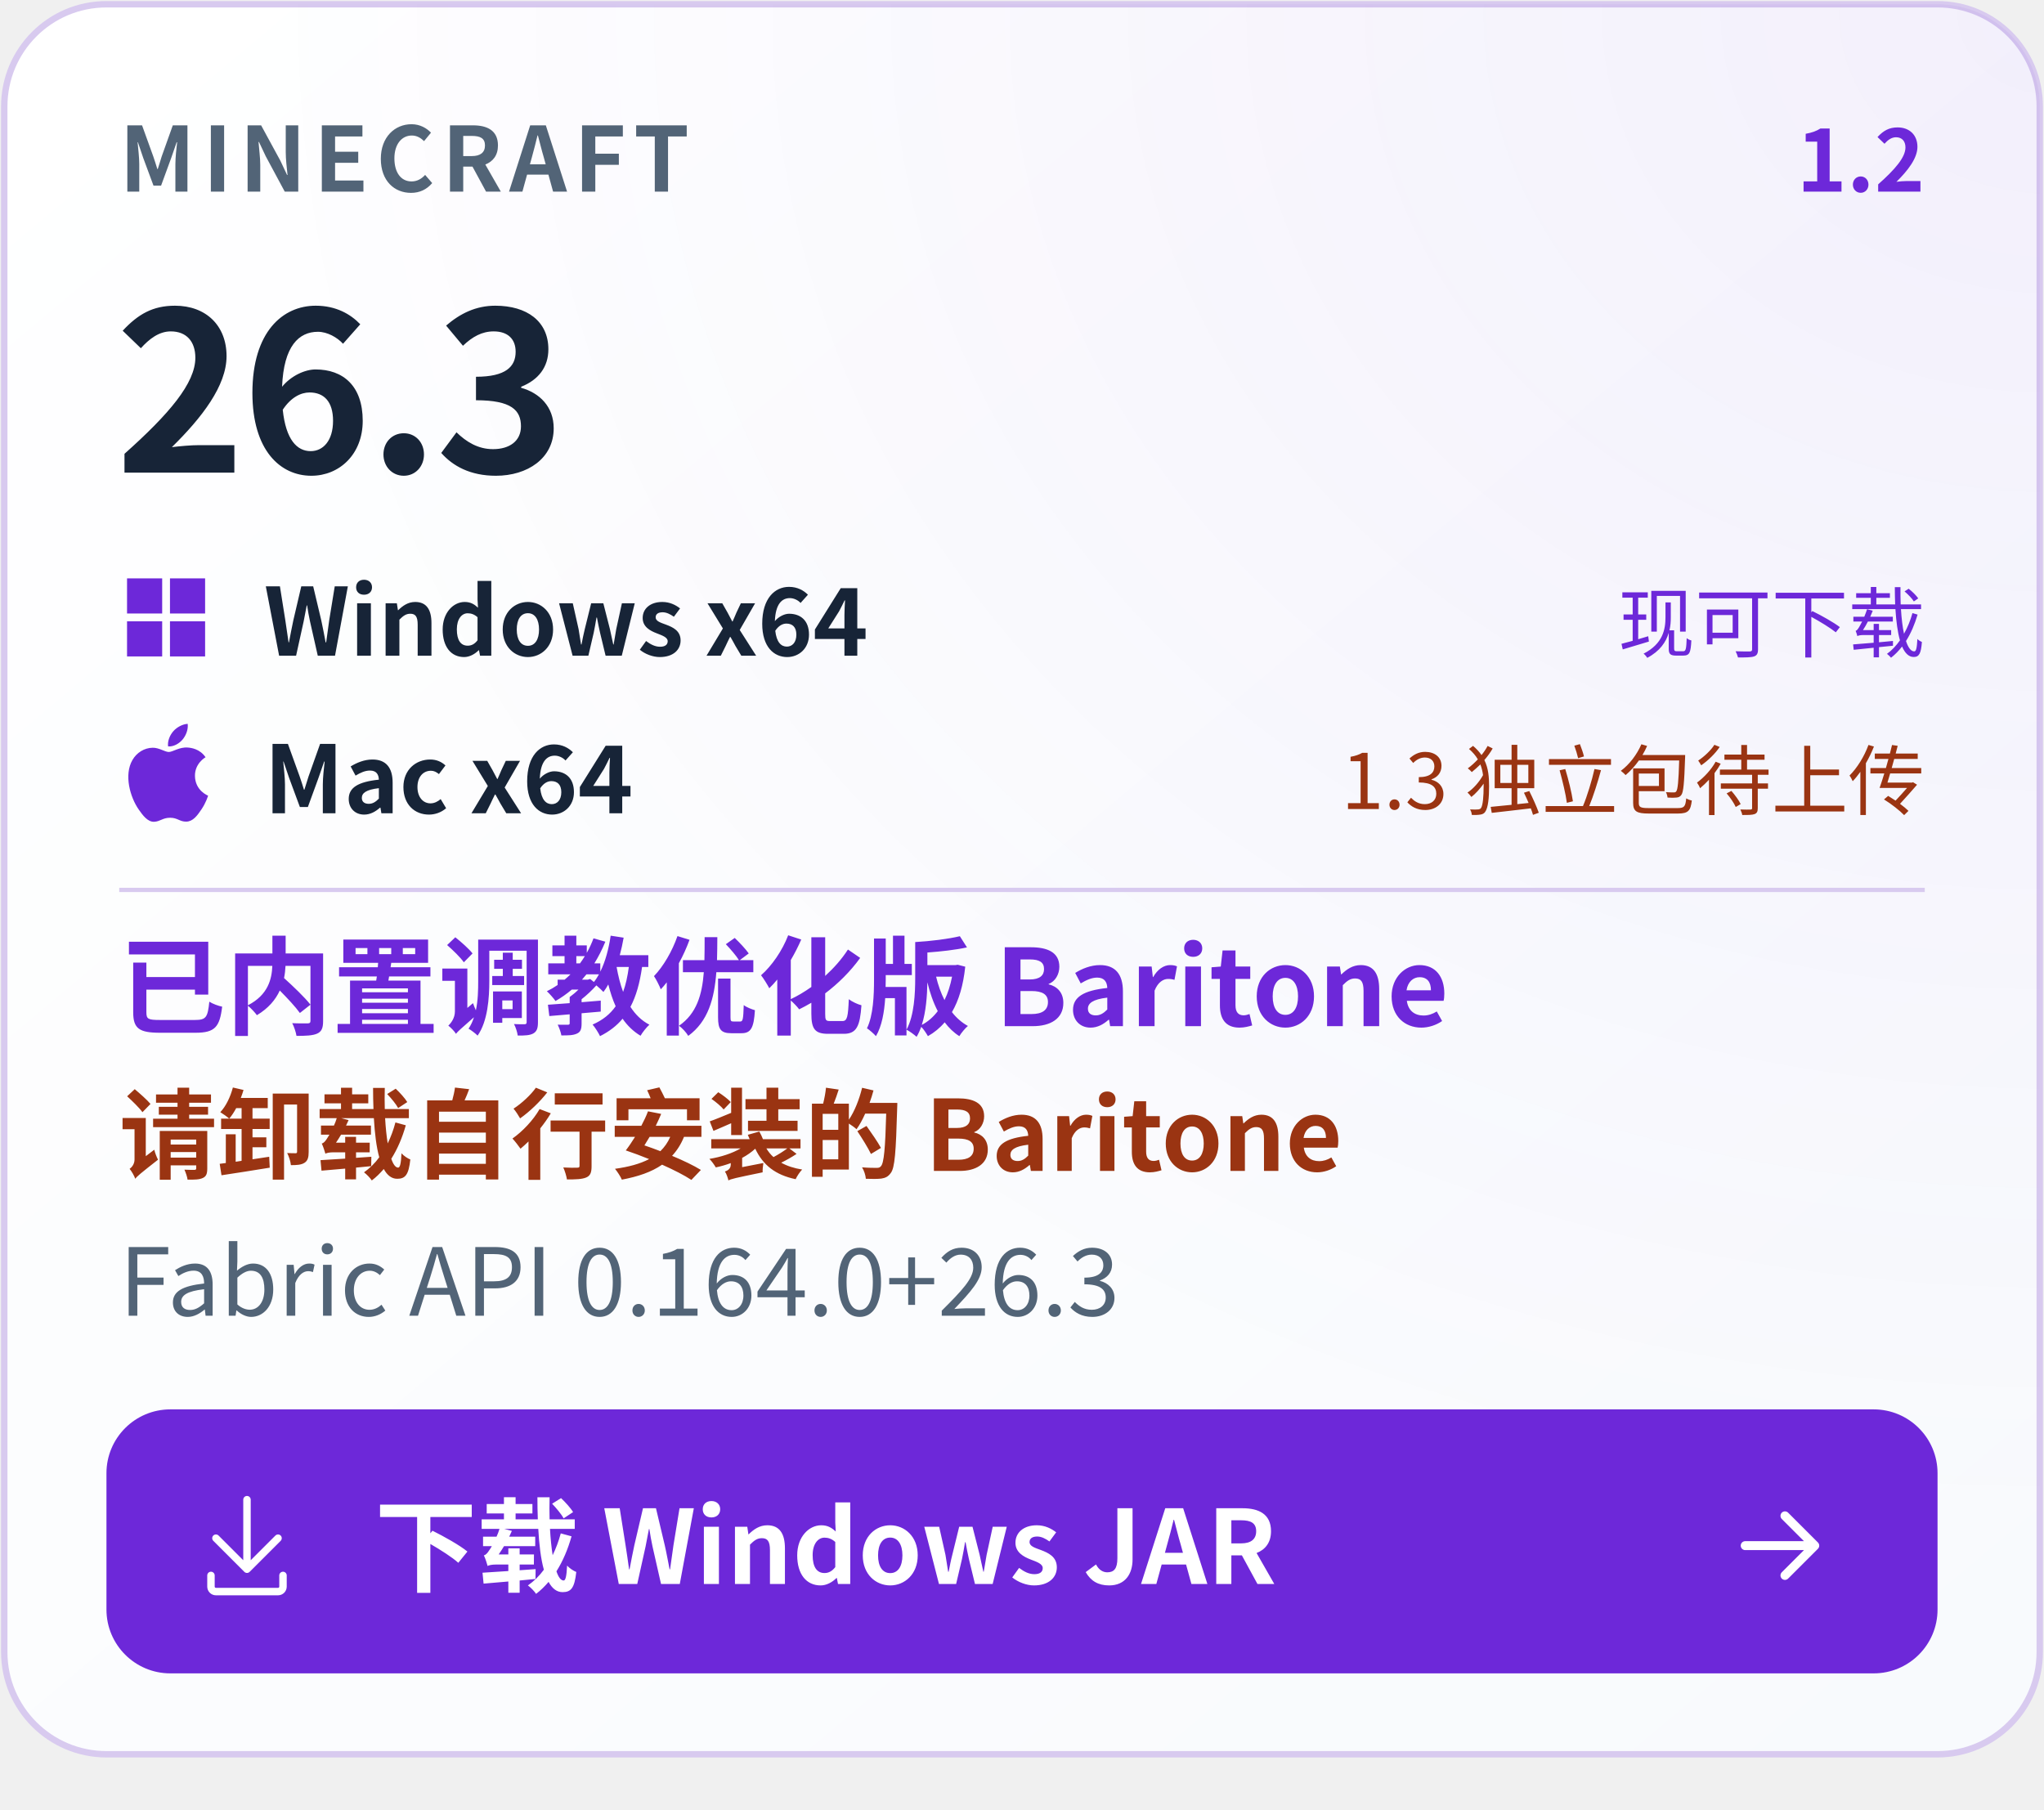
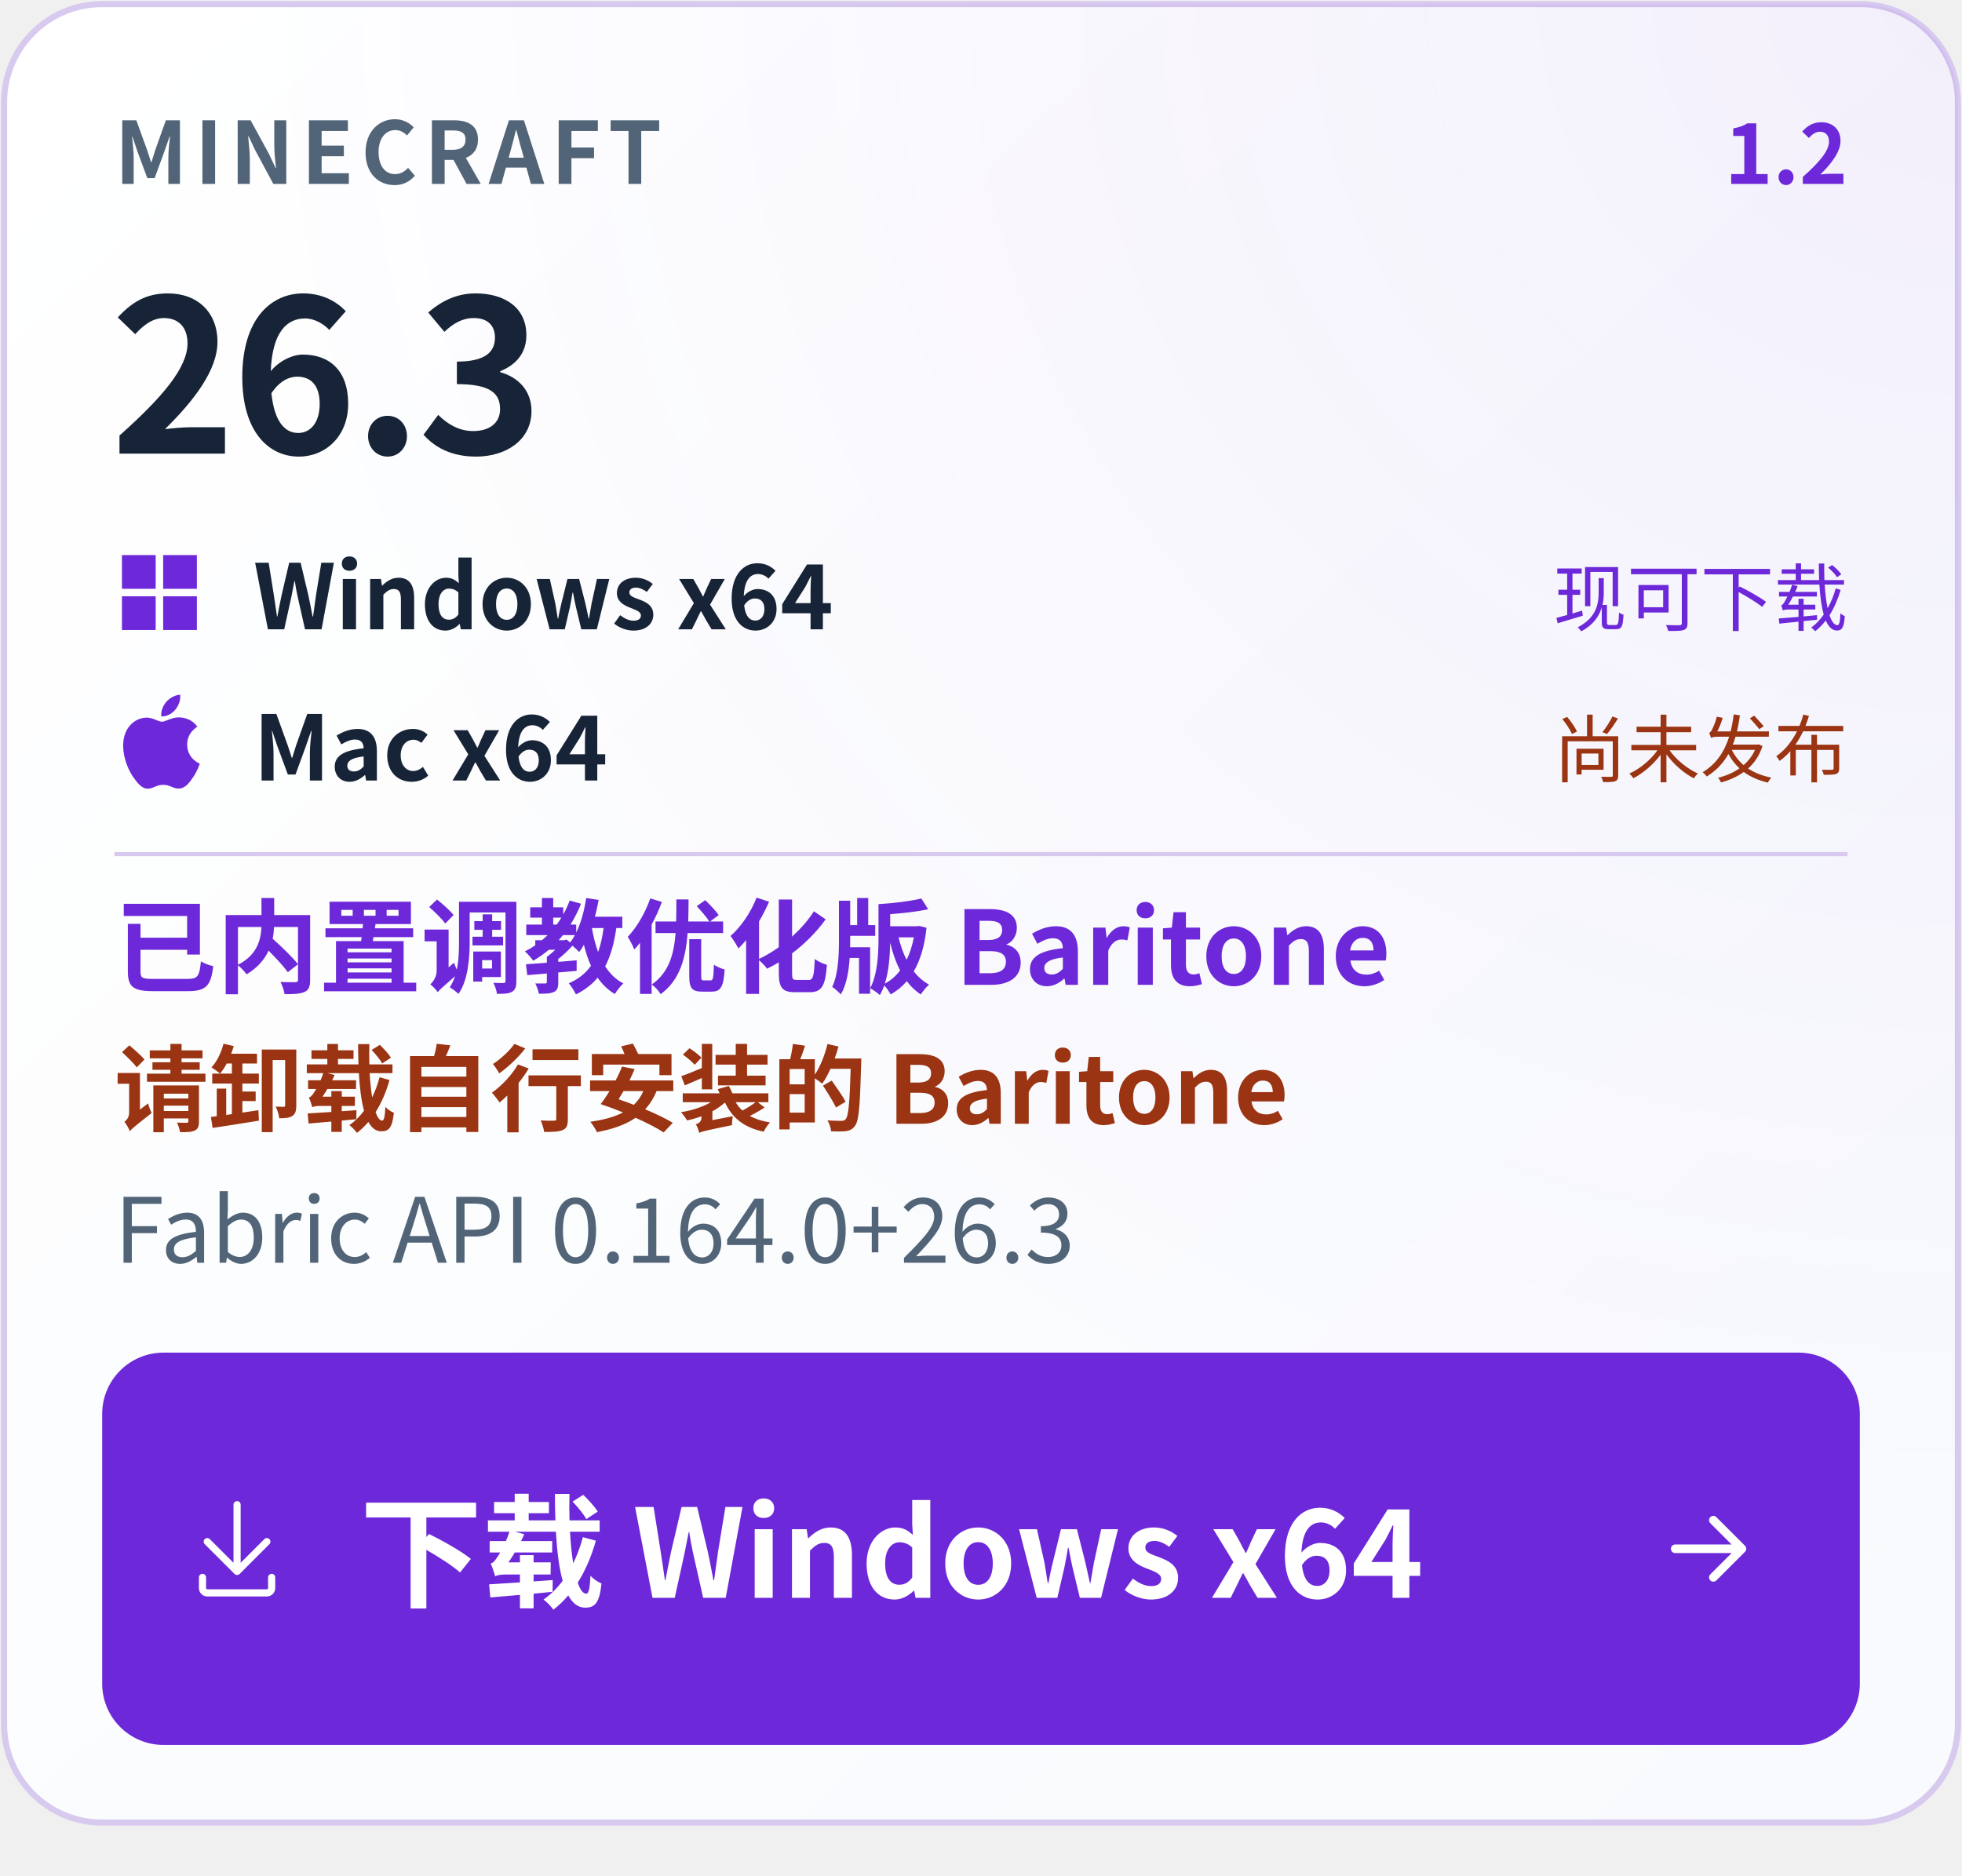
- <svg xmlns="http://www.w3.org/2000/svg" width="480" height="425" viewBox="0 0 480 425" role="img" aria-label="下载 Minecraft 26.3 JAR · 正式版 1.2 · 仅 Windows x64 · Mac x64：1.3 独立包待上传 · 已内置调教优化版 Baritone · 请卸载自行安装的 Baritone">
+ <svg xmlns="http://www.w3.org/2000/svg" width="480" height="459" viewBox="0 0 480 459" role="img" aria-label="下载 Windows x64 · Minecraft 26.3 · 正式版 1.2 · Mac x64（ARM64）：尚未发布 · 已内置调教优化版 Baritone · 请卸载自行安装的 Baritone">
  <defs>
    <linearGradient id="bg" x1="0" y1="0" x2="1" y2="1">
      <stop stop-color="#FFFFFF" />
      <stop offset="1" stop-color="#F8FAFD" />
    </linearGradient>
    <radialGradient id="glow" cx="100%" cy="0%" r="110%">
      <stop stop-color="#6D28D9" stop-opacity=".06" />
      <stop offset=".8" stop-color="#6D28D9" stop-opacity="0" />
    </radialGradient>
  </defs>
  <g font-family="Segoe UI, Microsoft YaHei, Noto Sans CJK SC, PingFang SC, Arial, sans-serif">
-     <rect x="1" y="1" width="478" height="411" rx="24" fill="url(#bg)" stroke="#D8CAEF" stroke-width="1.5" />
-     <rect x="1" y="1" width="478" height="411" rx="24" fill="url(#glow)" />
+     <rect x="1" y="1" width="478" height="445" rx="24" fill="url(#bg)" stroke="#D8CAEF" stroke-width="1.5" />
+     <rect x="1" y="1" width="478" height="445" rx="24" fill="url(#glow)" />
    <text x="28" y="45" font-size="21" fill="#526477" font-weight="600" letter-spacing="1.7">MINECRAFT</text>
    <text x="452" y="45" font-size="20" fill="#6D28D9" font-weight="650" id="release-version" text-anchor="end">1.2</text>
    <text x="27" y="111" font-size="52" fill="#172437" font-weight="700" id="game-version" letter-spacing="-1">26.3</text>
    <g transform="translate(28 134) scale(0.9166667)" fill="#6D28D9">
      <path d="M2 2h9v9H2zm11 0h9v9h-9zM2 13h9v9H2zm11 0h9v9h-9z" />
    </g>
    <text x="62" y="154" font-size="22" font-weight="600" fill="#172437">Windows x64</text>
    <text x="452" y="153" text-anchor="end" font-size="18" fill="#6D28D9">现可下载</text>
    <g transform="translate(28 170) scale(0.9583333)" fill="#6D28D9">
      <path d="M12.152 6.896c-.948 0-2.415-1.078-3.96-1.04-2.04.027-3.91 1.183-4.961 3.014-2.117 3.675-.546 9.103 1.519 12.09 1.013 1.454 2.208 3.09 3.792 3.039 1.52-.065 2.09-.987 3.935-.987 1.831 0 2.35.987 3.96.948 1.637-.026 2.676-1.48 3.676-2.948 1.156-1.688 1.636-3.325 1.662-3.415-.039-.013-3.182-1.221-3.22-4.857-.026-3.04 2.48-4.494 2.597-4.559-1.429-2.09-3.623-2.324-4.39-2.376-2-.156-3.675 1.09-4.61 1.09zM15.53 3.83c.843-1.012 1.4-2.427 1.245-3.83-1.207.052-2.662.805-3.532 1.818-.78.896-1.454 2.338-1.273 3.714 1.338.104 2.715-.688 3.559-1.701" />
    </g>
    <text x="62" y="191" font-size="22" font-weight="600" fill="#172437">Mac x64</text>
-     <text x="452" y="190" text-anchor="end" font-size="18" fill="#9A3412">1.3 独立包待上传</text>
+     <text x="452" y="190" text-anchor="end" font-size="18" fill="#9A3412">尚未发布</text>
    <path d="M28 209H452" stroke="#D8CAEF" />
    <text x="28" y="241" font-size="25" fill="#6D28D9" font-weight="600" id="download-note">已内置调教优化版 Baritone</text>
    <text x="28" y="275" font-size="23" fill="#9A3412" font-weight="650" id="baritone-warning">请卸载自行安装的 Baritone</text>
    <text x="28" y="309" font-size="22" fill="#526477" font-weight="400" id="fabric-api">Fabric API  0.164.0+26.3</text>
-     <rect x="25" y="331" width="430" height="62" rx="15" fill="#6D28D9" />
-     <g transform="translate(44 349) scale(1.166667)" fill="#FFFFFF">
+     <rect x="25" y="331" width="430" height="96" rx="15" fill="#6D28D9" />
+     <g transform="translate(44 365) scale(1.166667)" fill="#FFFFFF">
      <path d="M4.75 17.25a.75.75 0 0 1 .75.75v2.25c0 .138.112.25.25.25h12.5a.25.25 0 0 0 .25-.25V18a.75.75 0 0 1 1.5 0v2.25A1.75 1.75 0 0 1 18.25 22H5.75A1.75 1.75 0 0 1 4 20.25V18a.75.75 0 0 1 .75-.75Z" />
      <path d="M5.22 9.97a.749.749 0 0 1 1.06 0l4.97 4.969V2.75a.75.75 0 0 1 1.5 0v12.189l4.97-4.969a.749.749 0 1 1 1.06 1.06l-6.25 6.25a.749.749 0 0 1-1.06 0l-6.25-6.25a.749.749 0 0 1 0-1.06Z" />
    </g>
-     <text x="88" y="372" font-size="24" fill="#FFFFFF" font-weight="650">下载 Windows JAR</text>
-     <g transform="translate(404 349) scale(1.166667)" fill="none" stroke="#FFFFFF" stroke-width="1.8" stroke-linecap="round" stroke-linejoin="round">
+     <text x="88" y="391" font-size="30" fill="#FFFFFF" font-weight="650">下载 Windows x64</text>
+     <g transform="translate(404 365) scale(1.166667)" fill="none" stroke="#FFFFFF" stroke-width="1.8" stroke-linecap="round" stroke-linejoin="round">
      <path d="M5 12h14m-6-6 6 6-6 6" />
    </g>
  </g>
</svg>
